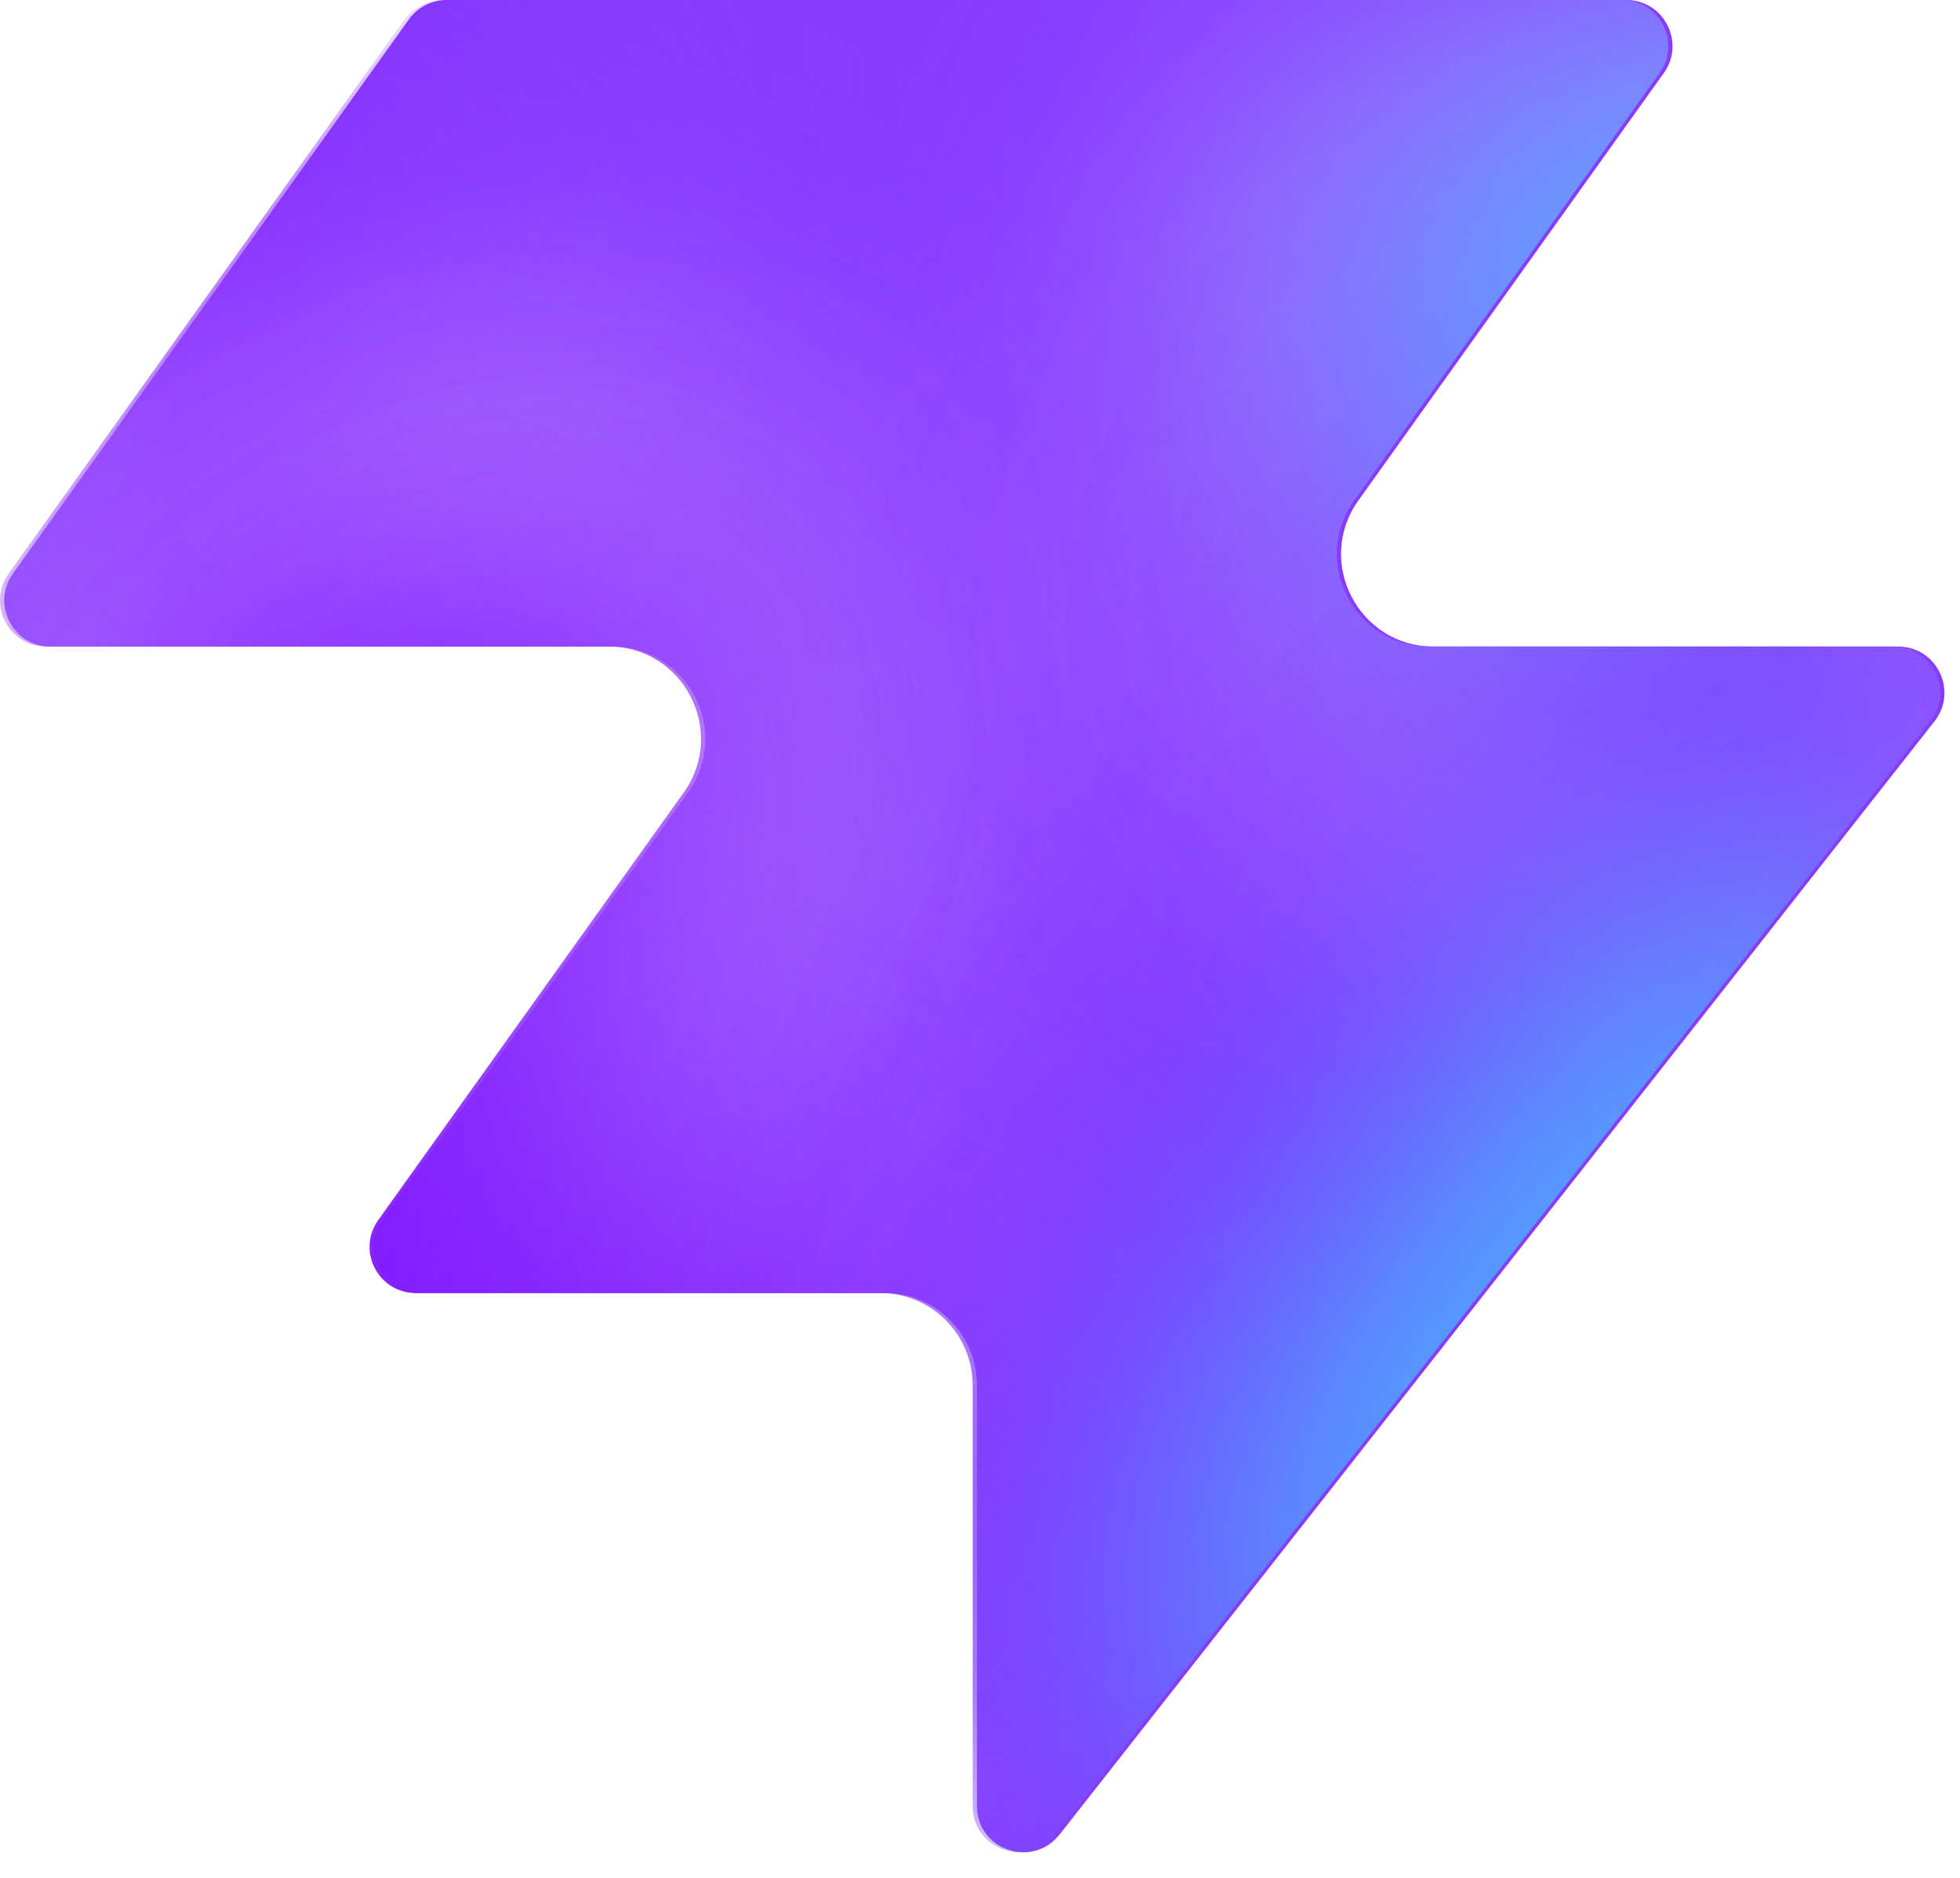
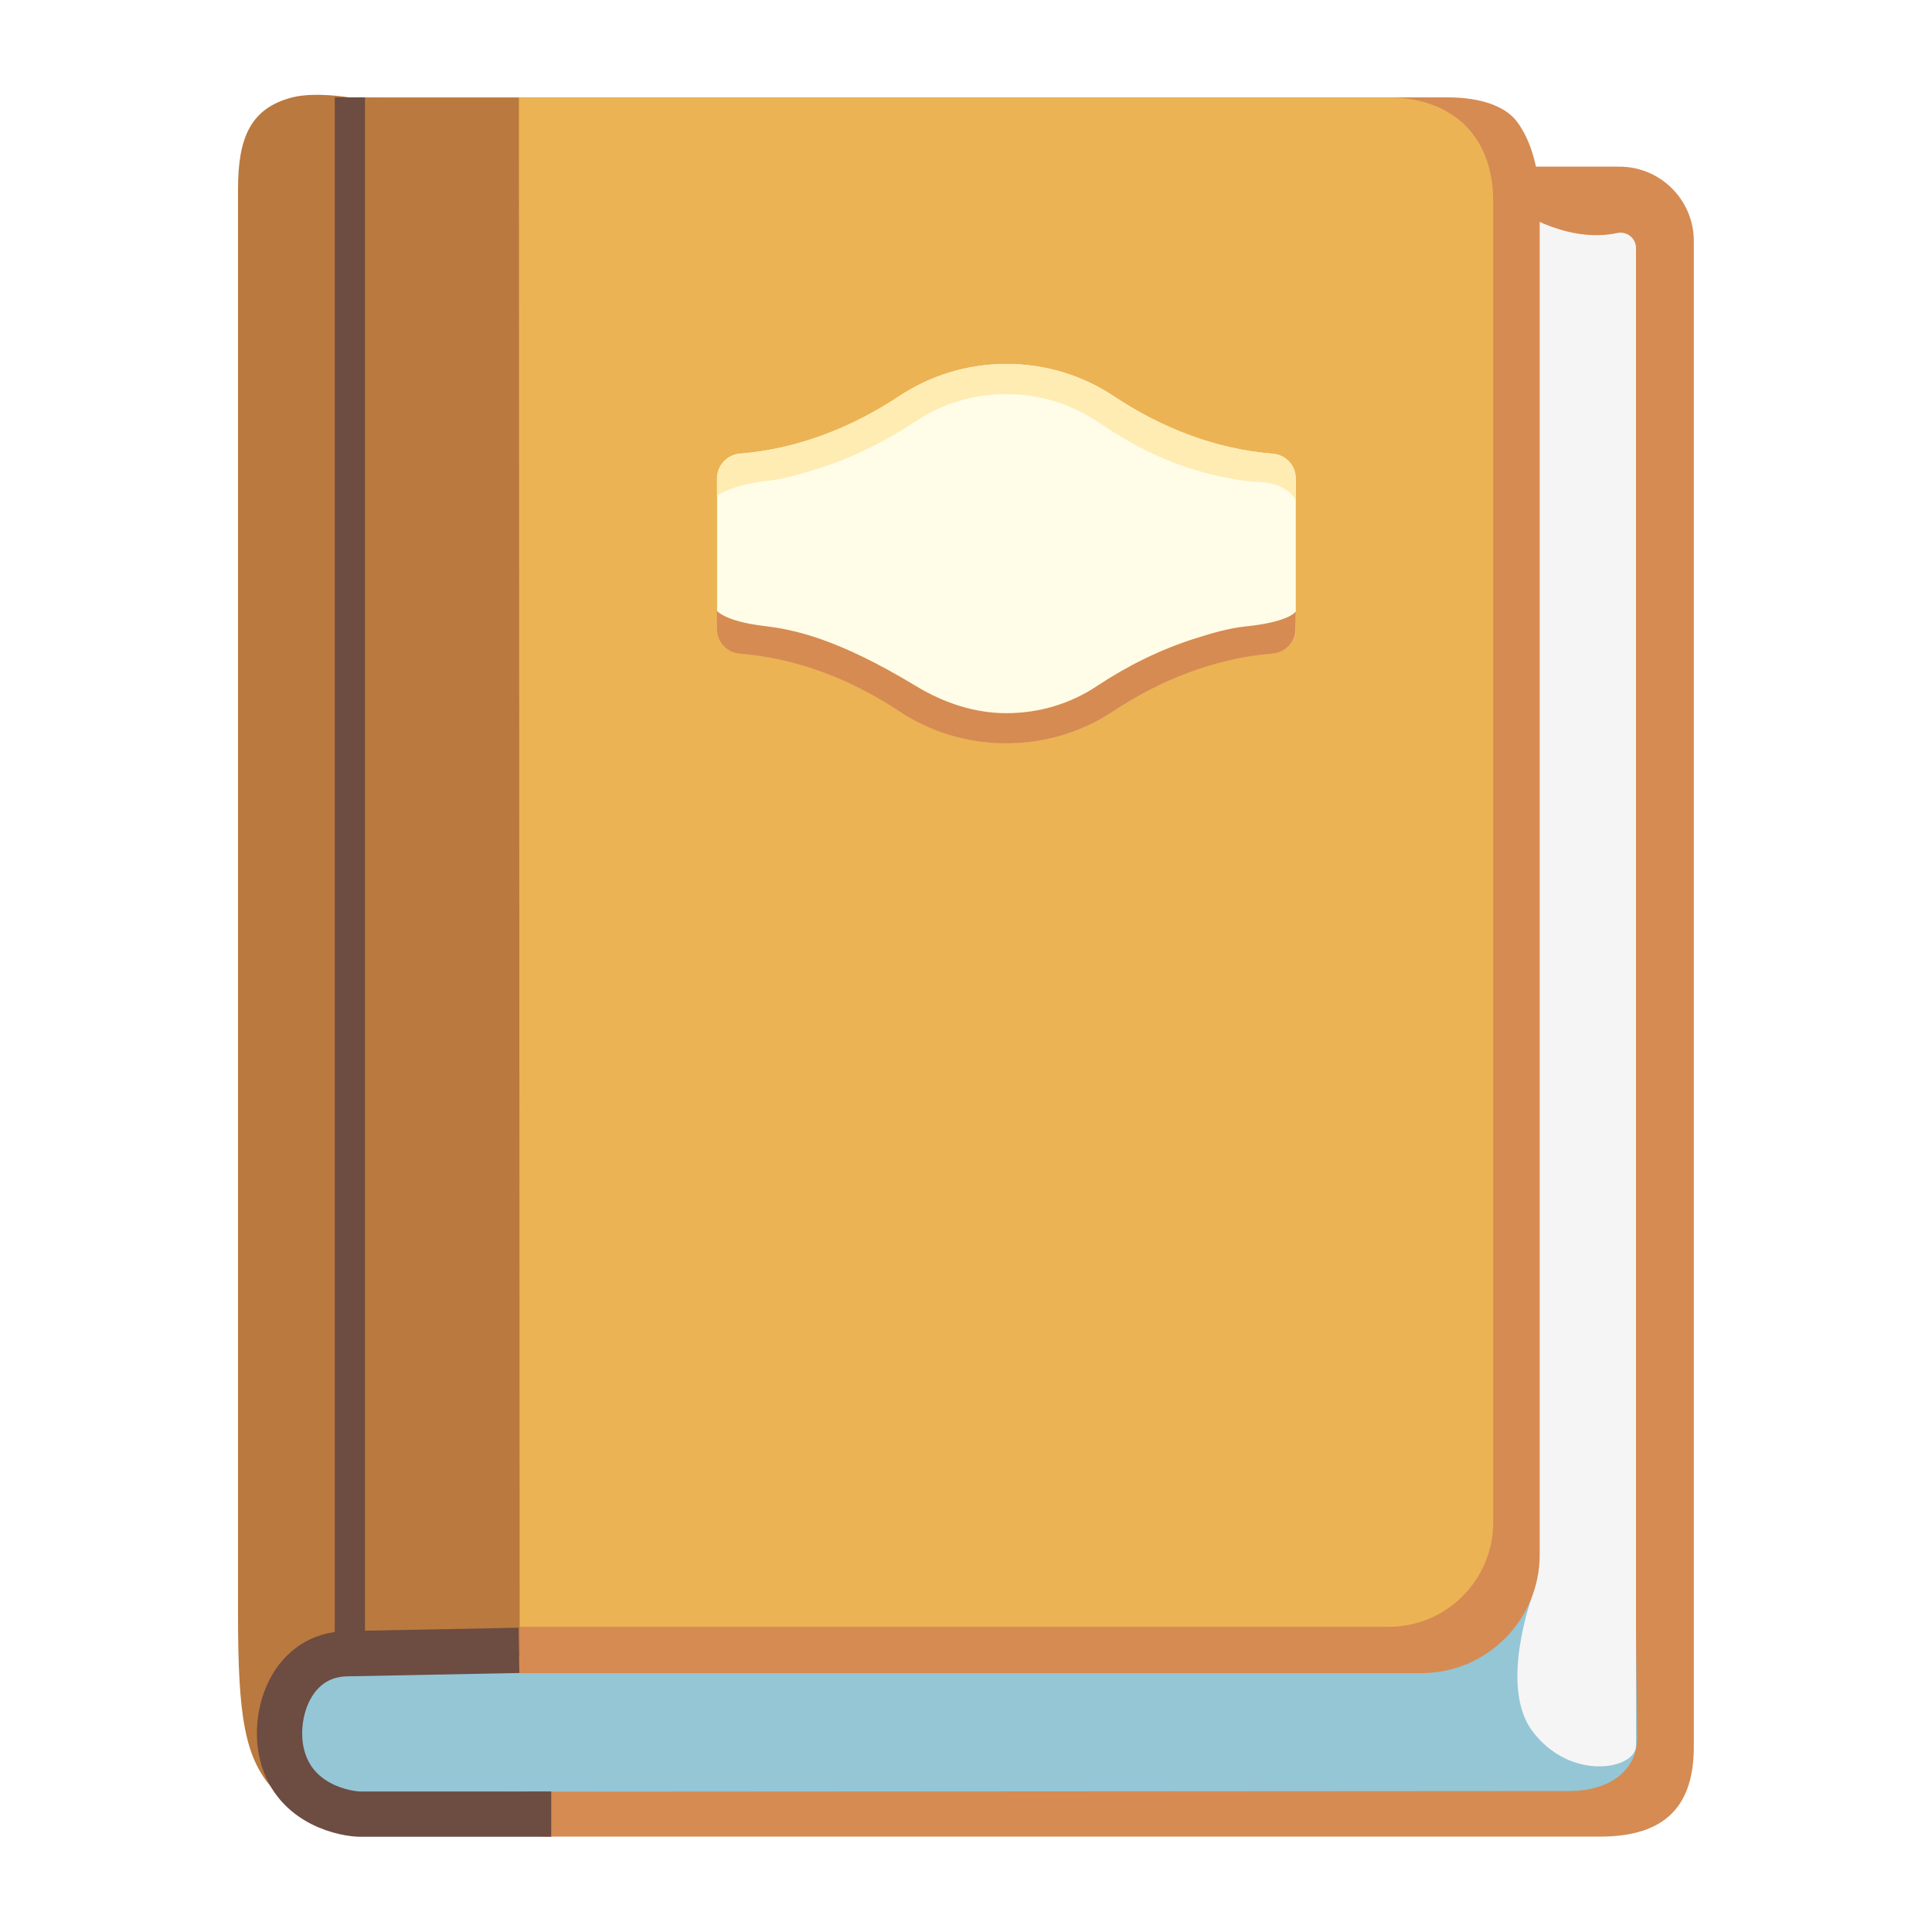
- <svg xmlns="http://www.w3.org/2000/svg" width="48" height="46" fill="none" viewBox="0 0 48 46">
-   <path fill="#863bff" d="M25.946 44.938c-.664.845-2.021.375-2.021-.698V33.937a2.26 2.26 0 0 0-2.262-2.262H10.287c-.92 0-1.456-1.04-.92-1.788l7.48-10.471c1.07-1.497 0-3.578-1.842-3.578H1.237c-.92 0-1.456-1.04-.92-1.788L10.013.474c.214-.297.556-.474.92-.474h28.894c.92 0 1.456 1.04.92 1.788l-7.48 10.471c-1.07 1.498 0 3.579 1.842 3.579h11.377c.943 0 1.473 1.088.89 1.83L25.947 44.94z" style="fill:#863bff;fill:color(display-p3 .525 .23 1);fill-opacity:1" />
-   <mask id="a" width="48" height="46" x="0" y="0" maskUnits="userSpaceOnUse" style="mask-type:alpha">
-     <path fill="#000" d="M25.842 44.938c-.664.844-2.021.375-2.021-.698V33.937a2.26 2.26 0 0 0-2.262-2.262H10.183c-.92 0-1.456-1.04-.92-1.788l7.48-10.471c1.07-1.498 0-3.579-1.842-3.579H1.133c-.92 0-1.456-1.04-.92-1.787L9.91.473c.214-.297.556-.474.92-.474h28.894c.92 0 1.456 1.04.92 1.788l-7.48 10.471c-1.07 1.498 0 3.578 1.842 3.578h11.377c.943 0 1.473 1.088.89 1.832L25.843 44.94z" style="fill:#000;fill-opacity:1" />
-   </mask>
-   <g mask="url(#a)">
-     <g filter="url(#b)">
-       <ellipse cx="5.508" cy="14.704" fill="#ede6ff" rx="5.508" ry="14.704" style="fill:#ede6ff;fill:color(display-p3 .927 .903 1);fill-opacity:1" transform="matrix(.00324 1 1 -.00324 -4.47 31.516)" />
-     </g>
-     <g filter="url(#c)">
-       <ellipse cx="10.399" cy="29.851" fill="#ede6ff" rx="10.399" ry="29.851" style="fill:#ede6ff;fill:color(display-p3 .927 .903 1);fill-opacity:1" transform="matrix(.00324 1 1 -.00324 -39.328 7.883)" />
-     </g>
-     <g filter="url(#d)">
-       <ellipse cx="5.508" cy="30.487" fill="#7e14ff" rx="5.508" ry="30.487" style="fill:#7e14ff;fill:color(display-p3 .492 .077 1);fill-opacity:1" transform="rotate(89.814 -25.913 -14.639)scale(1 -1)" />
-     </g>
-     <g filter="url(#e)">
-       <ellipse cx="5.508" cy="30.599" fill="#7e14ff" rx="5.508" ry="30.599" style="fill:#7e14ff;fill:color(display-p3 .492 .077 1);fill-opacity:1" transform="rotate(89.814 -32.644 -3.334)scale(1 -1)" />
-     </g>
-     <g filter="url(#f)">
-       <ellipse cx="5.508" cy="30.599" fill="#7e14ff" rx="5.508" ry="30.599" style="fill:#7e14ff;fill:color(display-p3 .492 .077 1);fill-opacity:1" transform="matrix(.00324 1 1 -.00324 -34.34 30.47)" />
-     </g>
-     <g filter="url(#g)">
-       <ellipse cx="14.072" cy="22.078" fill="#ede6ff" rx="14.072" ry="22.078" style="fill:#ede6ff;fill:color(display-p3 .927 .903 1);fill-opacity:1" transform="rotate(93.35 24.506 48.493)scale(-1 1)" />
-     </g>
-     <g filter="url(#h)">
-       <ellipse cx="3.47" cy="21.501" fill="#7e14ff" rx="3.47" ry="21.501" style="fill:#7e14ff;fill:color(display-p3 .492 .077 1);fill-opacity:1" transform="rotate(89.009 28.708 47.59)scale(-1 1)" />
-     </g>
-     <g filter="url(#i)">
-       <ellipse cx="3.47" cy="21.501" fill="#7e14ff" rx="3.47" ry="21.501" style="fill:#7e14ff;fill:color(display-p3 .492 .077 1);fill-opacity:1" transform="rotate(89.009 28.708 47.59)scale(-1 1)" />
-     </g>
-     <g filter="url(#j)">
-       <ellipse cx=".387" cy="8.972" fill="#7e14ff" rx="4.407" ry="29.108" style="fill:#7e14ff;fill:color(display-p3 .492 .077 1);fill-opacity:1" transform="rotate(39.51 .387 8.972)" />
-     </g>
-     <g filter="url(#k)">
-       <ellipse cx="47.523" cy="-6.092" fill="#7e14ff" rx="4.407" ry="29.108" style="fill:#7e14ff;fill:color(display-p3 .492 .077 1);fill-opacity:1" transform="rotate(37.892 47.523 -6.092)" />
-     </g>
-     <g filter="url(#l)">
-       <ellipse cx="41.412" cy="6.333" fill="#47bfff" rx="5.971" ry="9.665" style="fill:#47bfff;fill:color(display-p3 .28 .748 1);fill-opacity:1" transform="rotate(37.892 41.412 6.333)" />
-     </g>
-     <g filter="url(#m)">
-       <ellipse cx="-1.879" cy="38.332" fill="#7e14ff" rx="4.407" ry="29.108" style="fill:#7e14ff;fill:color(display-p3 .492 .077 1);fill-opacity:1" transform="rotate(37.892 -1.88 38.332)" />
-     </g>
-     <g filter="url(#n)">
-       <ellipse cx="-1.879" cy="38.332" fill="#7e14ff" rx="4.407" ry="29.108" style="fill:#7e14ff;fill:color(display-p3 .492 .077 1);fill-opacity:1" transform="rotate(37.892 -1.88 38.332)" />
-     </g>
-     <g filter="url(#o)">
-       <ellipse cx="35.651" cy="29.907" fill="#7e14ff" rx="4.407" ry="29.108" style="fill:#7e14ff;fill:color(display-p3 .492 .077 1);fill-opacity:1" transform="rotate(37.892 35.651 29.907)" />
-     </g>
-     <g filter="url(#p)">
-       <ellipse cx="38.418" cy="32.4" fill="#47bfff" rx="5.971" ry="15.297" style="fill:#47bfff;fill:color(display-p3 .28 .748 1);fill-opacity:1" transform="rotate(37.892 38.418 32.4)" />
-     </g>
+ <svg xmlns="http://www.w3.org/2000/svg" version="1.1" id="Layer_3" x="0px" y="0px" width="128" height="128" viewBox="0 0 128 128" style="enable-background:new 0 0 128 128;" xml:space="preserve">
+   <g>
+     <path style="fill:#D68B52;" d="M106.02,121.68H36.18c-1.66,0-1.26-1.35-1.26-3.01V14.05c0-1.66,1.35-3.01,3.01-3.01h69.36   c2.72,0,4.93,2.21,4.93,4.93v99.76C112.22,119.59,110.39,121.68,106.02,121.68z" />
+     <path style="fill:#94C6D6;" d="M18.53,115.14c0,1.94,3.07,3.57,5.01,3.57l80.39-0.05c2.98,0,4.54-1.58,4.54-3.52l-0.25-21.32H18.53   V115.14z" />
+     <path style="fill:#F5F5F5;" d="M101.47,105.88c0,0-2.13,5.85,0.03,8.78c2.51,3.4,6.89,2.58,6.89,0.99V16.44   c0-0.66-0.61-1.14-1.25-1c-1.39,0.3-3.89,0.31-7.21-1.89L101.47,105.88z" />
+     <path style="fill:#D68B52;" d="M94.16,110.85H23.64V6.45c0,0,69.99,0,72.25,0c2.27,0,3.87,0.61,4.62,1.62   c0.98,1.31,1.5,3.3,1.5,5.48V103C102.01,107.33,98.5,110.85,94.16,110.85z" />
+     <path style="fill:#ECB354;" d="M92.01,107.78H25.54c-2.76,0-4.99-2.24-4.99-4.99V11.45c0-2.76,2.24-4.99,4.99-4.99h66.47   c3.82,0,6.92,2.18,6.92,6.92v87.49C98.92,104.68,95.83,107.78,92.01,107.78z" />
+     <path style="fill:#BA793E;" d="M34.43,109.75c0,0-0.05-101.82-0.05-103.29h-11.2c0,0-2.31-0.4-3.85,0   c-2.79,0.73-3.56,2.76-3.56,6.07c0,0,0,94.41,0,94.41c0,6.7,0.41,9.6,2.44,11.72c-0.12-1.54,0.87-6.83,1.68-8.28   C20.61,109.1,34.43,109.75,34.43,109.75z" />
+     <line style="fill:none;stroke:#6D4C41;stroke-width:2;stroke-miterlimit:10;" x1="23.18" y1="6.45" x2="23.18" y2="110.85" />
+     <path style="fill:none;stroke:#6D4C41;stroke-width:3;stroke-miterlimit:10;" d="M34.38,109.34l-11.3,0.22   c-3.77,0-5.06,4.04-4.39,6.71c0.84,3.37,4.32,3.92,5.18,3.92s12.65,0,12.65,0" />
  </g>
-   <defs>
-     <filter id="b" width="60.045" height="41.654" x="-19.77" y="16.149" color-interpolation-filters="sRGB" filterUnits="userSpaceOnUse">
-       <feFlood flood-opacity="0" result="BackgroundImageFix" />
-       <feBlend in="SourceGraphic" in2="BackgroundImageFix" result="shape" />
-       <feGaussianBlur result="effect1_foregroundBlur_2002_17158" stdDeviation="7.659" />
-     </filter>
-     <filter id="c" width="90.34" height="51.437" x="-54.613" y="-7.533" color-interpolation-filters="sRGB" filterUnits="userSpaceOnUse">
-       <feFlood flood-opacity="0" result="BackgroundImageFix" />
-       <feBlend in="SourceGraphic" in2="BackgroundImageFix" result="shape" />
-       <feGaussianBlur result="effect1_foregroundBlur_2002_17158" stdDeviation="7.659" />
-     </filter>
-     <filter id="d" width="79.355" height="29.4" x="-49.64" y="2.03" color-interpolation-filters="sRGB" filterUnits="userSpaceOnUse">
-       <feFlood flood-opacity="0" result="BackgroundImageFix" />
-       <feBlend in="SourceGraphic" in2="BackgroundImageFix" result="shape" />
-       <feGaussianBlur result="effect1_foregroundBlur_2002_17158" stdDeviation="4.596" />
-     </filter>
-     <filter id="e" width="79.579" height="29.4" x="-45.045" y="20.029" color-interpolation-filters="sRGB" filterUnits="userSpaceOnUse">
-       <feFlood flood-opacity="0" result="BackgroundImageFix" />
-       <feBlend in="SourceGraphic" in2="BackgroundImageFix" result="shape" />
-       <feGaussianBlur result="effect1_foregroundBlur_2002_17158" stdDeviation="4.596" />
-     </filter>
-     <filter id="f" width="79.579" height="29.4" x="-43.513" y="21.178" color-interpolation-filters="sRGB" filterUnits="userSpaceOnUse">
-       <feFlood flood-opacity="0" result="BackgroundImageFix" />
-       <feBlend in="SourceGraphic" in2="BackgroundImageFix" result="shape" />
-       <feGaussianBlur result="effect1_foregroundBlur_2002_17158" stdDeviation="4.596" />
-     </filter>
-     <filter id="g" width="74.749" height="58.852" x="15.756" y="-17.901" color-interpolation-filters="sRGB" filterUnits="userSpaceOnUse">
-       <feFlood flood-opacity="0" result="BackgroundImageFix" />
-       <feBlend in="SourceGraphic" in2="BackgroundImageFix" result="shape" />
-       <feGaussianBlur result="effect1_foregroundBlur_2002_17158" stdDeviation="7.659" />
-     </filter>
-     <filter id="h" width="61.377" height="25.362" x="23.548" y="2.284" color-interpolation-filters="sRGB" filterUnits="userSpaceOnUse">
-       <feFlood flood-opacity="0" result="BackgroundImageFix" />
-       <feBlend in="SourceGraphic" in2="BackgroundImageFix" result="shape" />
-       <feGaussianBlur result="effect1_foregroundBlur_2002_17158" stdDeviation="4.596" />
-     </filter>
-     <filter id="i" width="61.377" height="25.362" x="23.548" y="2.284" color-interpolation-filters="sRGB" filterUnits="userSpaceOnUse">
-       <feFlood flood-opacity="0" result="BackgroundImageFix" />
-       <feBlend in="SourceGraphic" in2="BackgroundImageFix" result="shape" />
-       <feGaussianBlur result="effect1_foregroundBlur_2002_17158" stdDeviation="4.596" />
-     </filter>
-     <filter id="j" width="56.045" height="63.649" x="-27.636" y="-22.853" color-interpolation-filters="sRGB" filterUnits="userSpaceOnUse">
-       <feFlood flood-opacity="0" result="BackgroundImageFix" />
-       <feBlend in="SourceGraphic" in2="BackgroundImageFix" result="shape" />
-       <feGaussianBlur result="effect1_foregroundBlur_2002_17158" stdDeviation="4.596" />
-     </filter>
-     <filter id="k" width="54.814" height="64.646" x="20.116" y="-38.415" color-interpolation-filters="sRGB" filterUnits="userSpaceOnUse">
-       <feFlood flood-opacity="0" result="BackgroundImageFix" />
-       <feBlend in="SourceGraphic" in2="BackgroundImageFix" result="shape" />
-       <feGaussianBlur result="effect1_foregroundBlur_2002_17158" stdDeviation="4.596" />
-     </filter>
-     <filter id="l" width="33.541" height="35.313" x="24.641" y="-11.323" color-interpolation-filters="sRGB" filterUnits="userSpaceOnUse">
-       <feFlood flood-opacity="0" result="BackgroundImageFix" />
-       <feBlend in="SourceGraphic" in2="BackgroundImageFix" result="shape" />
-       <feGaussianBlur result="effect1_foregroundBlur_2002_17158" stdDeviation="4.596" />
-     </filter>
-     <filter id="m" width="54.814" height="64.646" x="-29.286" y="6.009" color-interpolation-filters="sRGB" filterUnits="userSpaceOnUse">
-       <feFlood flood-opacity="0" result="BackgroundImageFix" />
-       <feBlend in="SourceGraphic" in2="BackgroundImageFix" result="shape" />
-       <feGaussianBlur result="effect1_foregroundBlur_2002_17158" stdDeviation="4.596" />
-     </filter>
-     <filter id="n" width="54.814" height="64.646" x="-29.286" y="6.009" color-interpolation-filters="sRGB" filterUnits="userSpaceOnUse">
-       <feFlood flood-opacity="0" result="BackgroundImageFix" />
-       <feBlend in="SourceGraphic" in2="BackgroundImageFix" result="shape" />
-       <feGaussianBlur result="effect1_foregroundBlur_2002_17158" stdDeviation="4.596" />
-     </filter>
-     <filter id="o" width="54.814" height="64.646" x="8.244" y="-2.416" color-interpolation-filters="sRGB" filterUnits="userSpaceOnUse">
-       <feFlood flood-opacity="0" result="BackgroundImageFix" />
-       <feBlend in="SourceGraphic" in2="BackgroundImageFix" result="shape" />
-       <feGaussianBlur result="effect1_foregroundBlur_2002_17158" stdDeviation="4.596" />
-     </filter>
-     <filter id="p" width="39.409" height="43.623" x="18.713" y="10.588" color-interpolation-filters="sRGB" filterUnits="userSpaceOnUse">
-       <feFlood flood-opacity="0" result="BackgroundImageFix" />
-       <feBlend in="SourceGraphic" in2="BackgroundImageFix" result="shape" />
-       <feGaussianBlur result="effect1_foregroundBlur_2002_17158" stdDeviation="4.596" />
-     </filter>
-   </defs>
+   <path style="fill:#FFFDE7;" d="M85.85,31.7c0-0.86-0.66-1.57-1.52-1.64c-3.78-0.3-7.37-1.7-10.55-3.82  c-2.03-1.35-4.47-2.13-7.1-2.13c-2.63,0-5.07,0.79-7.1,2.13c-3.18,2.11-6.78,3.51-10.55,3.81c-0.86,0.07-1.52,0.78-1.52,1.64v9.96  c0,0.86,0.66,1.57,1.52,1.64c3.78,0.3,7.37,1.7,10.55,3.81c2.03,1.35,4.47,2.13,7.1,2.13c2.63,0,5.07-0.79,7.1-2.13  c3.18-2.11,6.78-3.51,10.55-3.82c0.86-0.07,1.52-0.78,1.52-1.64V31.7z" />
+   <path style="fill:#D68B52;" d="M85.85,40.5c-0.02,0.07-0.54,0.72-3.31,1c-1.16,0.12-2.28,0.46-3.39,0.81  c-2.29,0.73-4.47,1.81-6.47,3.14c-1.77,1.18-3.85,1.8-6,1.8c-2.15,0-4.18-0.7-6-1.8c-5.2-3.15-8.06-3.74-10.08-3.98  c-2.59-0.31-3.11-1.01-3.11-1.01s0.01,0.76,0.01,1.21c0,0.86,0.66,1.57,1.52,1.64c3.78,0.3,7.37,1.7,10.55,3.81  c2.03,1.35,4.47,2.13,7.1,2.13c2.63,0,5.07-0.79,7.1-2.13c3.18-2.11,6.78-3.51,10.55-3.82c0.86-0.07,1.52-0.78,1.52-1.64  C85.85,41.33,85.85,40.5,85.85,40.5z" />
+   <path style="fill:#FFECB3;" d="M47.5,32.82c0,0,1.08-0.71,3.31-0.96c1.15-0.13,2.28-0.46,3.39-0.81c2.29-0.73,4.47-1.81,6.47-3.14  c1.77-1.18,3.85-1.8,6-1.8c2.15,0,4.22,0.62,6,1.8c2.05,1.36,5.14,3.36,10.08,3.98c0.46,0.06,2.33-0.09,3.1,1.24  c0,0-0.01-0.99-0.01-1.43c0-0.86-0.66-1.57-1.52-1.64c-3.78-0.3-7.37-1.7-10.55-3.81c-2.03-1.35-4.47-2.13-7.1-2.13  c-2.63,0-5.07,0.79-7.1,2.13c-3.18,2.11-6.78,3.51-10.55,3.82c-0.86,0.07-1.52,0.78-1.52,1.64C47.5,32.02,47.5,32.82,47.5,32.82z" />
</svg>
